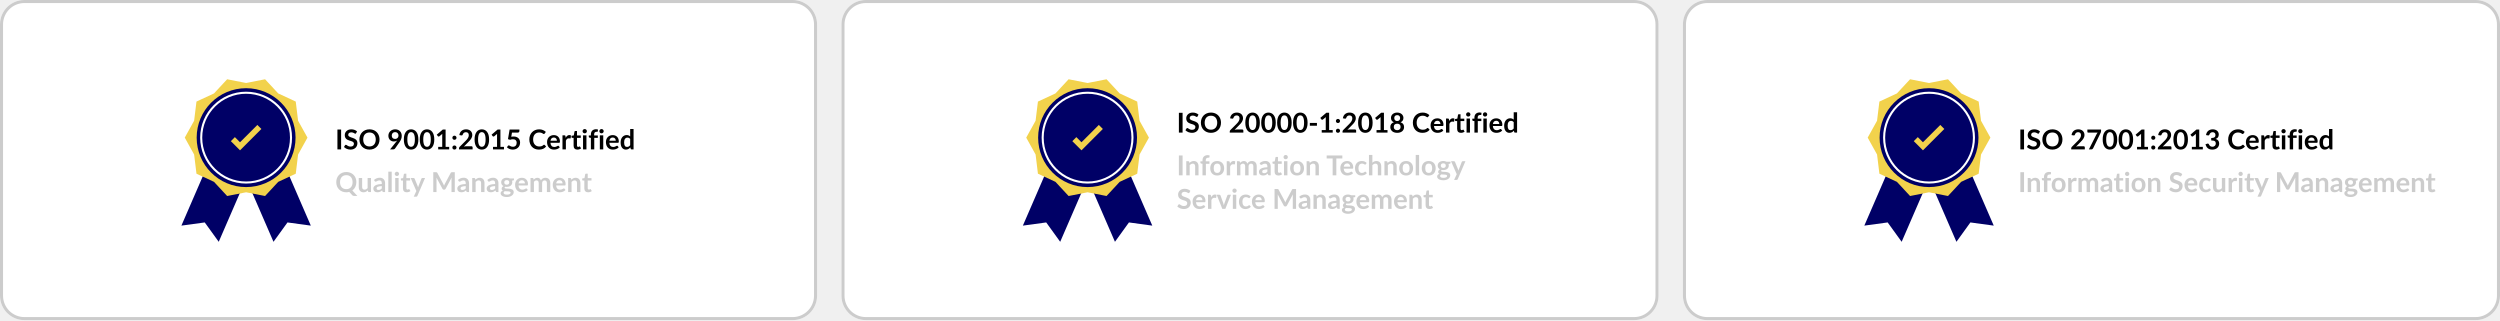
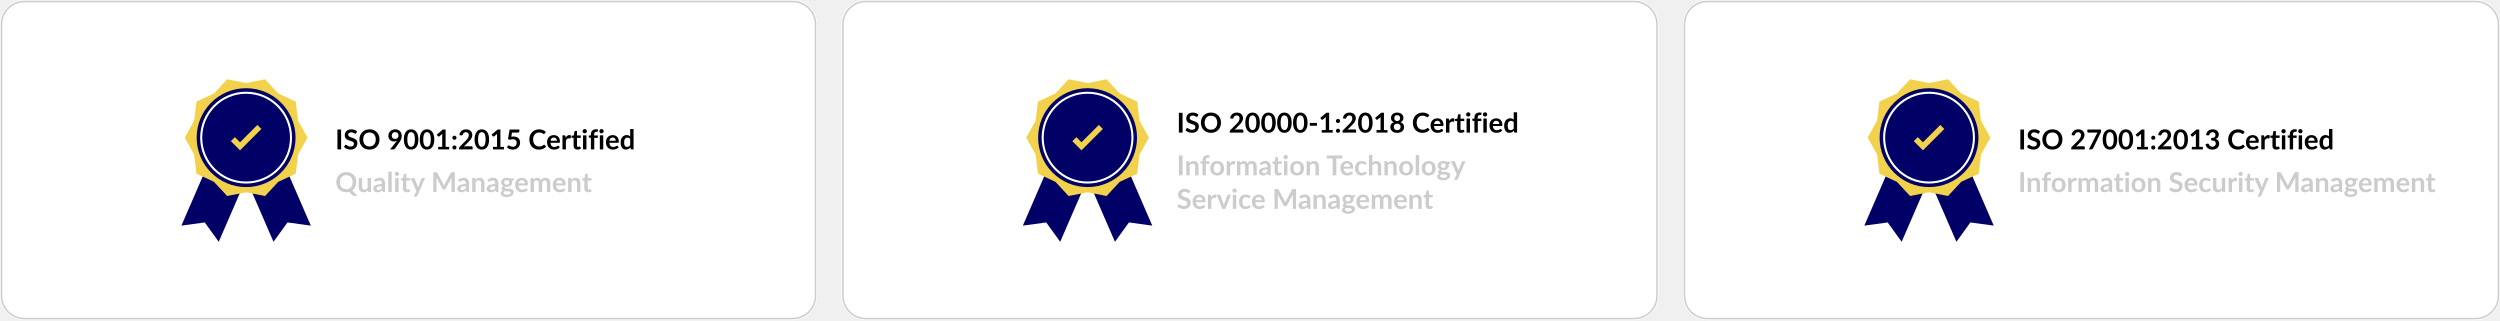
<svg xmlns="http://www.w3.org/2000/svg" width="1640" height="210" viewBox="0 0 1640 210">
  <defs>
    <clipPath id="clip-path">
      <rect id="Rectangle_252" data-name="Rectangle 252" width="84.899" height="106.622" fill="none" />
    </clipPath>
  </defs>
  <g id="certifications" transform="translate(-140 -3361)">
    <g id="iso-9001:2015">
-       <g id="Rectangle_253" data-name="Rectangle 253" transform="translate(140 3361)" fill="#fff" stroke="#ccc" stroke-width="2">
+       <g id="Rectangle_253" data-name="Rectangle 253" transform="translate(140 3361)" fill="#fff" stroke="#ccc" strokeWidth="2">
        <rect width="536" height="210" rx="16" stroke="none" />
        <rect x="1" y="1" width="534" height="208" rx="15" fill="none" />
      </g>
      <g id="iso-9001:2015-2" data-name="iso-9001:2015" transform="translate(68.949 224)">
        <g id="Group_501" data-name="Group 501" transform="translate(190.051 3189)">
          <path id="Path_503" data-name="Path 503" d="M0,445.628l15.31-2.09,9.178,12.707L45.015,408.9,20.525,398.283Z" transform="translate(0 -349.623)" fill="#006" />
          <path id="Path_504" data-name="Path 504" d="M326.445,408.9l20.526,47.346,9.178-12.706,15.311,2.09-20.526-47.346Z" transform="translate(-286.562 -349.622)" fill="#006" />
          <path id="Path_505" data-name="Path 505" d="M70.687,0,58.245,2.445,45.805,0,37.177,9.287l-11.5,5.342-1.536,12.58L18,38.29l6.15,11.08L25.681,61.95l11.5,5.342L45.8,76.58l12.441-2.445L70.686,76.58l8.628-9.287,11.5-5.341L92.345,49.37,98.5,38.29,92.345,27.21,90.81,14.629l-11.5-5.342Z" transform="translate(-15.797)" fill="#f2d24c" />
          <g id="Group_500" data-name="Group 500" transform="translate(0 0)">
            <g id="Group_499" data-name="Group 499" clip-path="url(#clip-path)">
              <path id="Path_506" data-name="Path 506" d="M146.846,80.371a32.434,32.434,0,1,1-32.434-32.434,32.433,32.433,0,0,1,32.434,32.434" transform="translate(-71.963 -42.08)" fill="#006" />
              <path id="Path_507" data-name="Path 507" d="M130.944,127.035A30.133,30.133,0,1,1,161.077,96.9a30.166,30.166,0,0,1-30.133,30.132m0-58.911A28.779,28.779,0,1,0,159.723,96.9a28.811,28.811,0,0,0-28.779-28.779" transform="translate(-88.495 -58.612)" fill="#fff" />
              <path id="Path_508" data-name="Path 508" d="M271.524,261.918,265.51,255.9l2.642-2.642,3.372,3.372,11.366-11.366,2.642,2.642Z" transform="translate(-233.071 -215.303)" fill="#f2d24c" />
            </g>
          </g>
        </g>
        <g id="Group_502" data-name="Group 502" transform="translate(12.949 15)">
          <text id="ISO_9001:2015_Certified" data-name="ISO 9001:2015 Certified" transform="translate(278 3220)" font-size="18" font-family="Lato-Bold, Lato" font-weight="700">
            <tspan x="0" y="0">ISO 9001:2015 Certified</tspan>
          </text>
          <text id="Quality_Management" data-name="Quality Management" transform="translate(278 3248)" fill="#ccc" font-size="18" font-family="Lato-Bold, Lato" font-weight="700">
            <tspan x="0" y="0">Quality Management</tspan>
          </text>
        </g>
      </g>
    </g>
    <g id="iso-200000-1:2018">
-       <g id="Rectangle_254" data-name="Rectangle 254" transform="translate(692 3361)" fill="#fff" stroke="#ccc" stroke-width="2">
+       <g id="Rectangle_254" data-name="Rectangle 254" transform="translate(692 3361)" fill="#fff" stroke="#ccc" strokeWidth="2">
        <rect width="536" height="210" rx="16" stroke="none" />
        <rect x="1" y="1" width="534" height="208" rx="15" fill="none" />
      </g>
      <g id="iso-200000-1:2018-2" data-name="iso-200000-1:2018" transform="translate(620.949 224)">
        <g id="Group_501-2" data-name="Group 501" transform="translate(190.051 3189)">
          <path id="Path_503-2" data-name="Path 503" d="M0,445.628l15.31-2.09,9.178,12.707L45.015,408.9,20.525,398.283Z" transform="translate(0 -349.623)" fill="#006" />
          <path id="Path_504-2" data-name="Path 504" d="M326.445,408.9l20.526,47.346,9.178-12.706,15.311,2.09-20.526-47.346Z" transform="translate(-286.562 -349.622)" fill="#006" />
          <path id="Path_505-2" data-name="Path 505" d="M70.687,0,58.245,2.445,45.805,0,37.177,9.287l-11.5,5.342-1.536,12.58L18,38.29l6.15,11.08L25.681,61.95l11.5,5.342L45.8,76.58l12.441-2.445L70.686,76.58l8.628-9.287,11.5-5.341L92.345,49.37,98.5,38.29,92.345,27.21,90.81,14.629l-11.5-5.342Z" transform="translate(-15.797)" fill="#f2d24c" />
          <g id="Group_500-2" data-name="Group 500" transform="translate(0 0)">
            <g id="Group_499-2" data-name="Group 499" clip-path="url(#clip-path)">
              <path id="Path_506-2" data-name="Path 506" d="M146.846,80.371a32.434,32.434,0,1,1-32.434-32.434,32.433,32.433,0,0,1,32.434,32.434" transform="translate(-71.963 -42.08)" fill="#006" />
              <path id="Path_507-2" data-name="Path 507" d="M130.944,127.035A30.133,30.133,0,1,1,161.077,96.9a30.166,30.166,0,0,1-30.133,30.132m0-58.911A28.779,28.779,0,1,0,159.723,96.9a28.811,28.811,0,0,0-28.779-28.779" transform="translate(-88.495 -58.612)" fill="#fff" />
              <path id="Path_508-2" data-name="Path 508" d="M271.524,261.918,265.51,255.9l2.642-2.642,3.372,3.372,11.366-11.366,2.642,2.642Z" transform="translate(-233.071 -215.303)" fill="#f2d24c" />
            </g>
          </g>
        </g>
        <g id="Group_502-2" data-name="Group 502" transform="translate(12.949 4)">
          <text id="ISO_20000-1:2018_Certified" data-name="ISO 20000-1:2018 Certified" transform="translate(278 3220)" font-size="18" font-family="Lato-Bold, Lato" font-weight="700">
            <tspan x="0" y="0">ISO 20000-1:2018 Certified</tspan>
          </text>
          <text id="Information_Technology_Service_Management" data-name="Information Technology Service Management" transform="translate(278 3248)" fill="#ccc" font-size="18" font-family="Lato-Bold, Lato" font-weight="700">
            <tspan x="0" y="0">Information Technology</tspan>
            <tspan x="0" y="22">Service Management</tspan>
          </text>
        </g>
      </g>
    </g>
    <g id="iso-27001:2013">
-       <g id="Rectangle_255" data-name="Rectangle 255" transform="translate(1244 3361)" fill="#fff" stroke="#ccc" stroke-width="2">
+       <g id="Rectangle_255" data-name="Rectangle 255" transform="translate(1244 3361)" fill="#fff" stroke="#ccc" strokeWidth="2">
        <rect width="536" height="210" rx="16" stroke="none" />
        <rect x="1" y="1" width="534" height="208" rx="15" fill="none" />
      </g>
      <g id="iso-27001:2013-2" data-name="iso-27001:2013" transform="translate(1172.949 224)">
        <g id="Group_501-3" data-name="Group 501" transform="translate(190.051 3189)">
          <path id="Path_503-3" data-name="Path 503" d="M0,445.628l15.31-2.09,9.178,12.707L45.015,408.9,20.525,398.283Z" transform="translate(0 -349.623)" fill="#006" />
          <path id="Path_504-3" data-name="Path 504" d="M326.445,408.9l20.526,47.346,9.178-12.706,15.311,2.09-20.526-47.346Z" transform="translate(-286.562 -349.622)" fill="#006" />
          <path id="Path_505-3" data-name="Path 505" d="M70.687,0,58.245,2.445,45.805,0,37.177,9.287l-11.5,5.342-1.536,12.58L18,38.29l6.15,11.08L25.681,61.95l11.5,5.342L45.8,76.58l12.441-2.445L70.686,76.58l8.628-9.287,11.5-5.341L92.345,49.37,98.5,38.29,92.345,27.21,90.81,14.629l-11.5-5.342Z" transform="translate(-15.797)" fill="#f2d24c" />
          <g id="Group_500-3" data-name="Group 500" transform="translate(0 0)">
            <g id="Group_499-3" data-name="Group 499" clip-path="url(#clip-path)">
              <path id="Path_506-3" data-name="Path 506" d="M146.846,80.371a32.434,32.434,0,1,1-32.434-32.434,32.433,32.433,0,0,1,32.434,32.434" transform="translate(-71.963 -42.08)" fill="#006" />
              <path id="Path_507-3" data-name="Path 507" d="M130.944,127.035A30.133,30.133,0,1,1,161.077,96.9a30.166,30.166,0,0,1-30.133,30.132m0-58.911A28.779,28.779,0,1,0,159.723,96.9a28.811,28.811,0,0,0-28.779-28.779" transform="translate(-88.495 -58.612)" fill="#fff" />
              <path id="Path_508-3" data-name="Path 508" d="M271.524,261.918,265.51,255.9l2.642-2.642,3.372,3.372,11.366-11.366,2.642,2.642Z" transform="translate(-233.071 -215.303)" fill="#f2d24c" />
            </g>
          </g>
        </g>
        <g id="Group_502-3" data-name="Group 502" transform="translate(12.949 15)">
          <text id="ISO_27001:2013_Certified" data-name="ISO 27001:2013 Certified" transform="translate(278 3220)" font-size="18" font-family="Lato-Bold, Lato" font-weight="700">
            <tspan x="0" y="0">ISO 27001:2013 Certified</tspan>
          </text>
          <text id="Information_Security_Management" data-name="Information Security Management" transform="translate(278 3248)" fill="#ccc" font-size="18" font-family="Lato-Bold, Lato" font-weight="700">
            <tspan x="0" y="0">Information Security Management</tspan>
          </text>
        </g>
      </g>
    </g>
  </g>
</svg>
